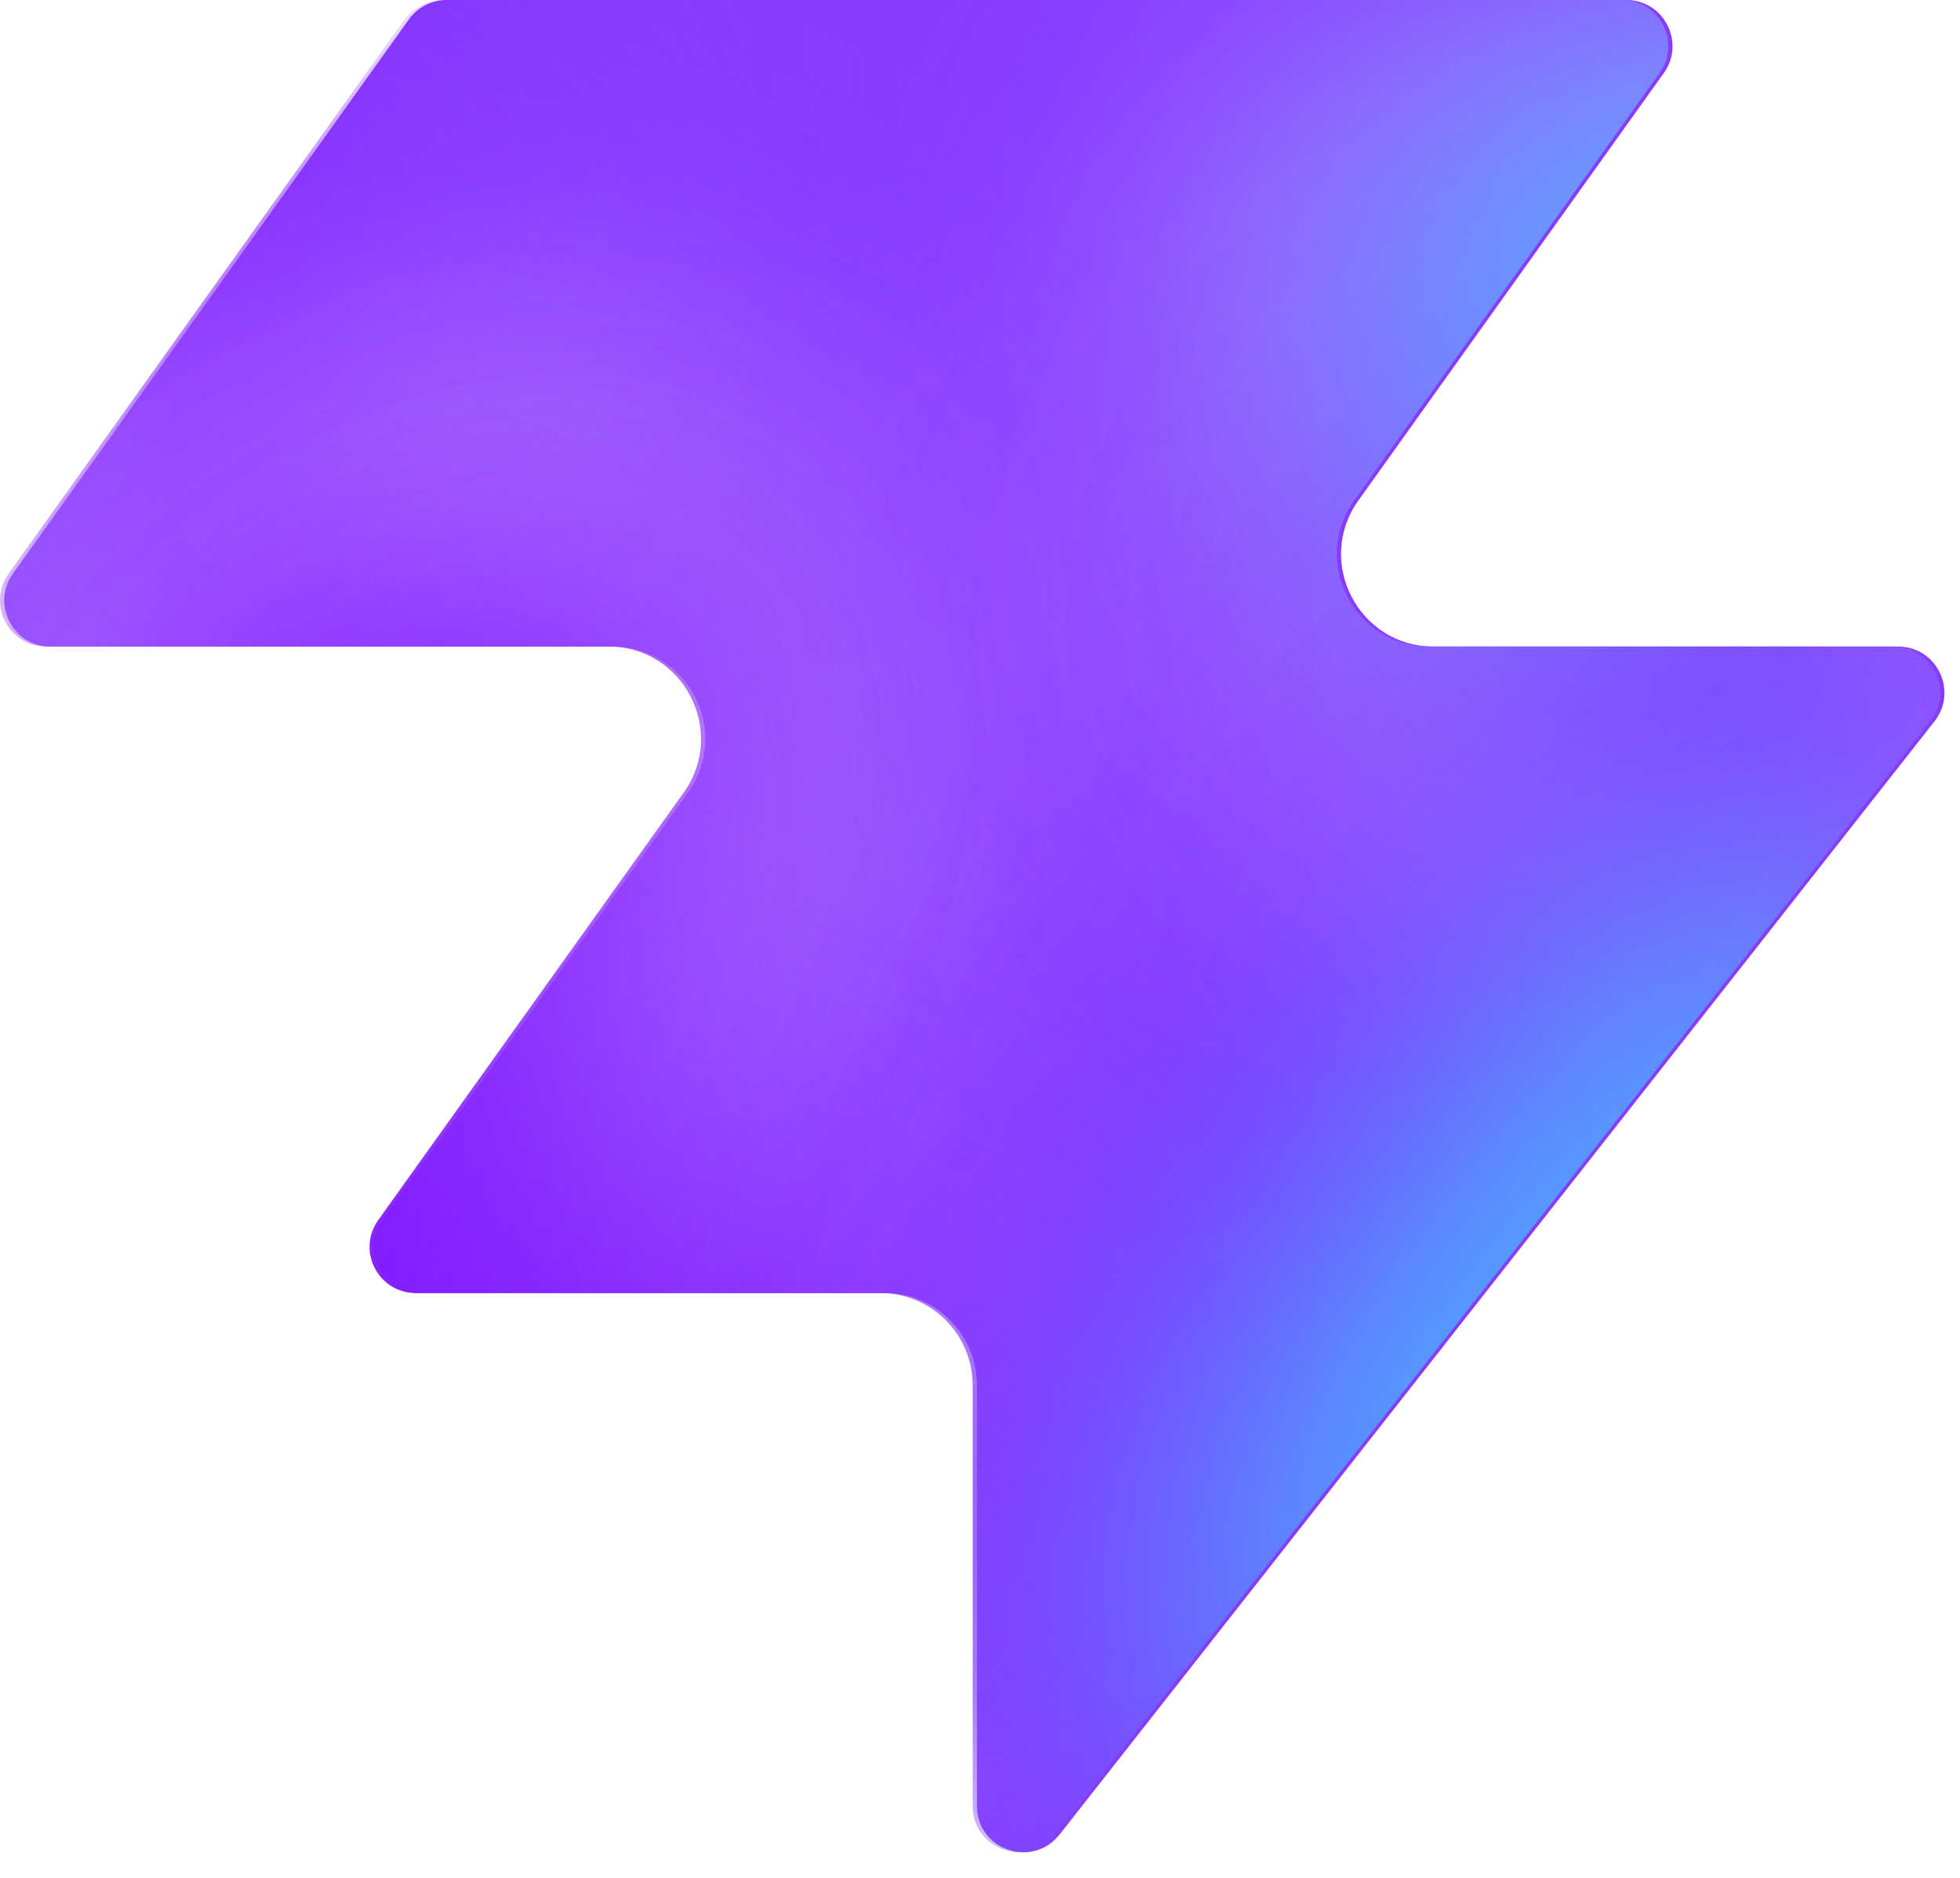
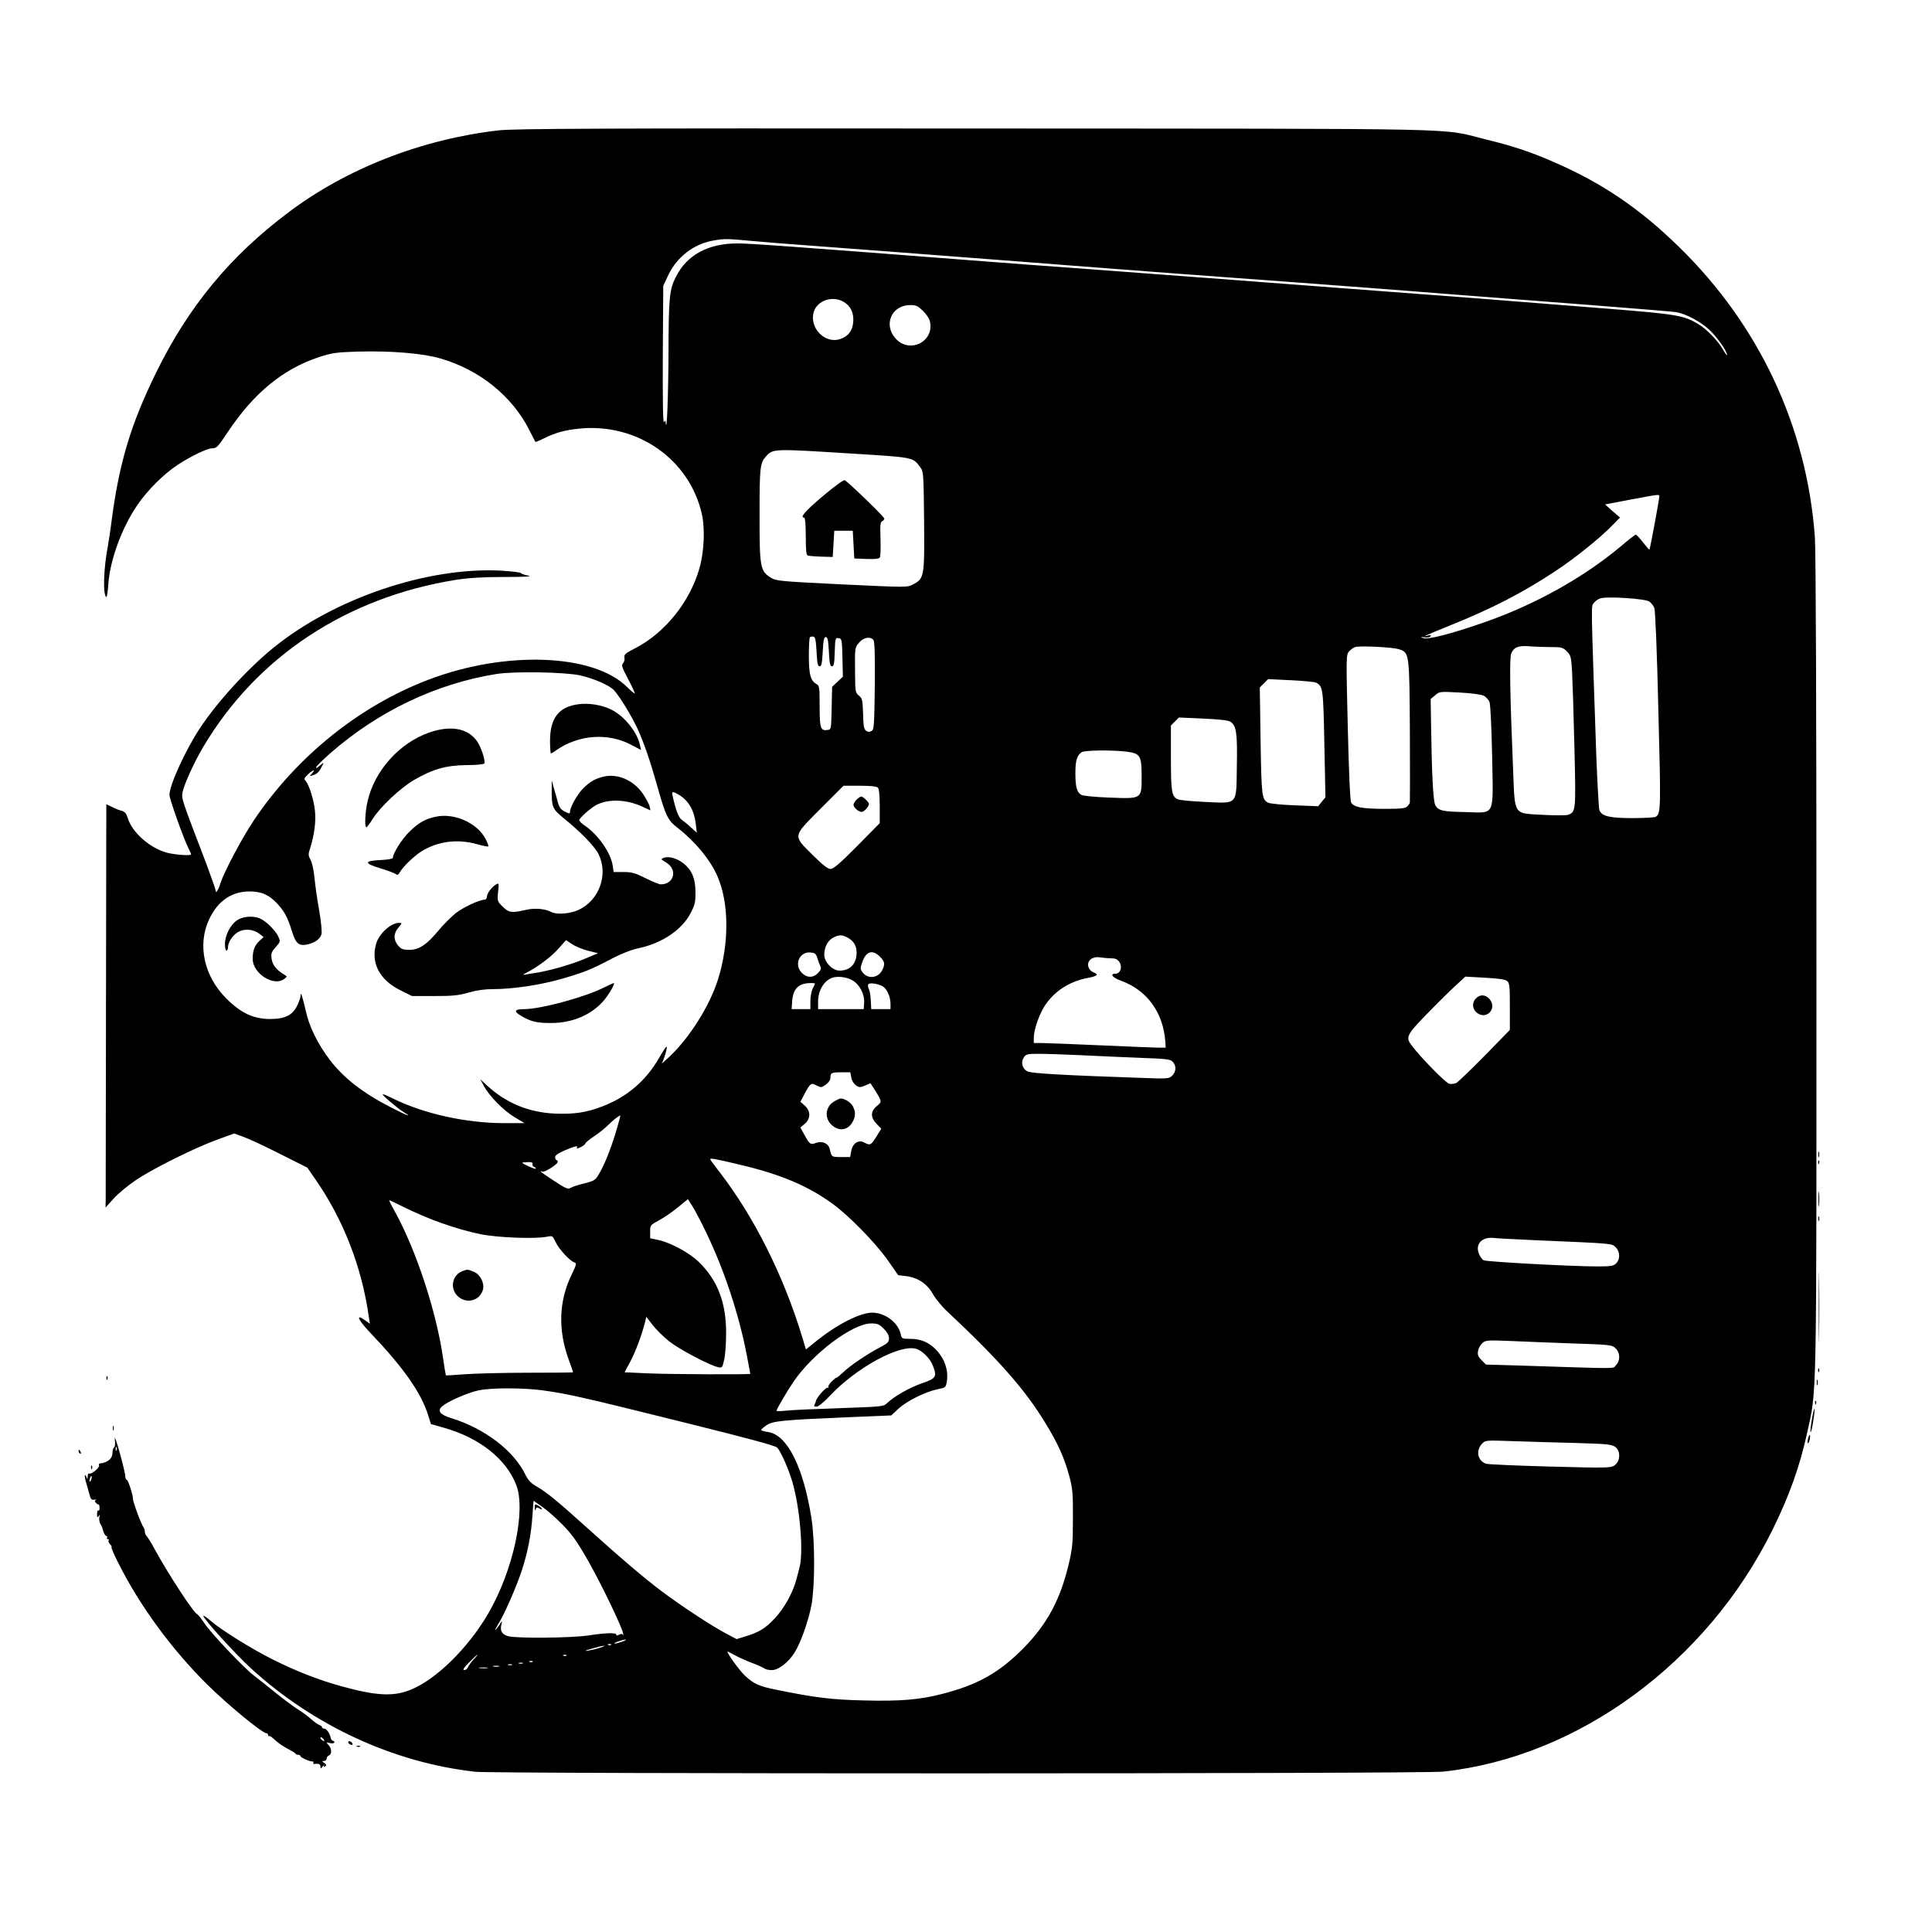
- <svg xmlns="http://www.w3.org/2000/svg" width="48" height="46" fill="none" viewBox="0 0 48 46">
-   <path fill="#863bff" d="M25.946 44.938c-.664.845-2.021.375-2.021-.698V33.937a2.26 2.26 0 0 0-2.262-2.262H10.287c-.92 0-1.456-1.04-.92-1.788l7.48-10.471c1.07-1.497 0-3.578-1.842-3.578H1.237c-.92 0-1.456-1.04-.92-1.788L10.013.474c.214-.297.556-.474.92-.474h28.894c.92 0 1.456 1.04.92 1.788l-7.48 10.471c-1.07 1.498 0 3.579 1.842 3.579h11.377c.943 0 1.473 1.088.89 1.83L25.947 44.94z" style="fill:#863bff;fill:color(display-p3 .525 .23 1);fill-opacity:1" />
-   <mask id="a" width="48" height="46" x="0" y="0" maskUnits="userSpaceOnUse" style="mask-type:alpha">
-     <path fill="#000" d="M25.842 44.938c-.664.844-2.021.375-2.021-.698V33.937a2.26 2.26 0 0 0-2.262-2.262H10.183c-.92 0-1.456-1.04-.92-1.788l7.48-10.471c1.07-1.498 0-3.579-1.842-3.579H1.133c-.92 0-1.456-1.04-.92-1.787L9.91.473c.214-.297.556-.474.92-.474h28.894c.92 0 1.456 1.04.92 1.788l-7.48 10.471c-1.07 1.498 0 3.578 1.842 3.578h11.377c.943 0 1.473 1.088.89 1.832L25.843 44.94z" style="fill:#000;fill-opacity:1" />
-   </mask>
-   <g mask="url(#a)">
-     <g filter="url(#b)">
-       <ellipse cx="5.508" cy="14.704" fill="#ede6ff" rx="5.508" ry="14.704" style="fill:#ede6ff;fill:color(display-p3 .927 .903 1);fill-opacity:1" transform="matrix(.00324 1 1 -.00324 -4.47 31.516)" />
-     </g>
-     <g filter="url(#c)">
-       <ellipse cx="10.399" cy="29.851" fill="#ede6ff" rx="10.399" ry="29.851" style="fill:#ede6ff;fill:color(display-p3 .927 .903 1);fill-opacity:1" transform="matrix(.00324 1 1 -.00324 -39.328 7.883)" />
-     </g>
-     <g filter="url(#d)">
-       <ellipse cx="5.508" cy="30.487" fill="#7e14ff" rx="5.508" ry="30.487" style="fill:#7e14ff;fill:color(display-p3 .492 .077 1);fill-opacity:1" transform="rotate(89.814 -25.913 -14.639)scale(1 -1)" />
-     </g>
-     <g filter="url(#e)">
-       <ellipse cx="5.508" cy="30.599" fill="#7e14ff" rx="5.508" ry="30.599" style="fill:#7e14ff;fill:color(display-p3 .492 .077 1);fill-opacity:1" transform="rotate(89.814 -32.644 -3.334)scale(1 -1)" />
-     </g>
-     <g filter="url(#f)">
-       <ellipse cx="5.508" cy="30.599" fill="#7e14ff" rx="5.508" ry="30.599" style="fill:#7e14ff;fill:color(display-p3 .492 .077 1);fill-opacity:1" transform="matrix(.00324 1 1 -.00324 -34.34 30.47)" />
-     </g>
-     <g filter="url(#g)">
-       <ellipse cx="14.072" cy="22.078" fill="#ede6ff" rx="14.072" ry="22.078" style="fill:#ede6ff;fill:color(display-p3 .927 .903 1);fill-opacity:1" transform="rotate(93.35 24.506 48.493)scale(-1 1)" />
-     </g>
-     <g filter="url(#h)">
-       <ellipse cx="3.47" cy="21.501" fill="#7e14ff" rx="3.47" ry="21.501" style="fill:#7e14ff;fill:color(display-p3 .492 .077 1);fill-opacity:1" transform="rotate(89.009 28.708 47.59)scale(-1 1)" />
-     </g>
-     <g filter="url(#i)">
-       <ellipse cx="3.47" cy="21.501" fill="#7e14ff" rx="3.47" ry="21.501" style="fill:#7e14ff;fill:color(display-p3 .492 .077 1);fill-opacity:1" transform="rotate(89.009 28.708 47.59)scale(-1 1)" />
-     </g>
-     <g filter="url(#j)">
-       <ellipse cx=".387" cy="8.972" fill="#7e14ff" rx="4.407" ry="29.108" style="fill:#7e14ff;fill:color(display-p3 .492 .077 1);fill-opacity:1" transform="rotate(39.51 .387 8.972)" />
-     </g>
-     <g filter="url(#k)">
-       <ellipse cx="47.523" cy="-6.092" fill="#7e14ff" rx="4.407" ry="29.108" style="fill:#7e14ff;fill:color(display-p3 .492 .077 1);fill-opacity:1" transform="rotate(37.892 47.523 -6.092)" />
-     </g>
-     <g filter="url(#l)">
-       <ellipse cx="41.412" cy="6.333" fill="#47bfff" rx="5.971" ry="9.665" style="fill:#47bfff;fill:color(display-p3 .28 .748 1);fill-opacity:1" transform="rotate(37.892 41.412 6.333)" />
-     </g>
-     <g filter="url(#m)">
-       <ellipse cx="-1.879" cy="38.332" fill="#7e14ff" rx="4.407" ry="29.108" style="fill:#7e14ff;fill:color(display-p3 .492 .077 1);fill-opacity:1" transform="rotate(37.892 -1.88 38.332)" />
-     </g>
-     <g filter="url(#n)">
-       <ellipse cx="-1.879" cy="38.332" fill="#7e14ff" rx="4.407" ry="29.108" style="fill:#7e14ff;fill:color(display-p3 .492 .077 1);fill-opacity:1" transform="rotate(37.892 -1.88 38.332)" />
-     </g>
-     <g filter="url(#o)">
-       <ellipse cx="35.651" cy="29.907" fill="#7e14ff" rx="4.407" ry="29.108" style="fill:#7e14ff;fill:color(display-p3 .492 .077 1);fill-opacity:1" transform="rotate(37.892 35.651 29.907)" />
-     </g>
-     <g filter="url(#p)">
-       <ellipse cx="38.418" cy="32.4" fill="#47bfff" rx="5.971" ry="15.297" style="fill:#47bfff;fill:color(display-p3 .28 .748 1);fill-opacity:1" transform="rotate(37.892 38.418 32.4)" />
-     </g>
+ <svg xmlns="http://www.w3.org/2000/svg" version="1.0" width="1254pt" height="1254pt" viewBox="0 0 1254 1254" preserveAspectRatio="xMidYMid meet">
+   <g transform="translate(0,1254) scale(0.1,-0.1)" fill="#000000" stroke="none">
+     <path d="M3238 11694 c-499 -57 -987 -247 -1365 -532 -378 -283 -648 -610 -858 -1037 -165 -336 -240 -584 -290 -960 -8 -66 -20 -142 -25 -170 -28 -146 -33 -316 -10 -330 4 -2 10 35 13 83 11 157 87 365 188 513 63 94 173 204 264 263 84 55 190 106 221 106 30 0 38 9 102 105 168 253 359 410 592 487 86 28 110 31 251 36 212 6 423 -11 535 -44 256 -73 470 -246 581 -468 19 -39 37 -72 38 -74 2 -2 25 8 52 21 75 38 141 56 233 65 377 38 717 -200 796 -557 21 -94 14 -245 -16 -349 -62 -219 -225 -421 -418 -520 -63 -32 -72 -40 -69 -60 3 -13 -2 -29 -9 -37 -12 -12 -7 -27 31 -99 25 -47 45 -90 45 -95 0 -6 -22 12 -49 39 -217 217 -788 239 -1288 49 -448 -170 -854 -496 -1133 -910 -80 -119 -195 -337 -220 -414 -13 -43 -30 -68 -30 -46 0 7 -28 86 -61 175 -161 421 -160 419 -155 458 8 51 73 195 134 298 348 588 933 974 1645 1087 79 12 170 18 310 18 138 0 186 3 155 9 -23 4 -45 12 -48 17 -3 4 -60 11 -125 15 -478 26 -1085 -179 -1481 -501 -170 -138 -369 -357 -480 -527 -94 -144 -194 -365 -194 -427 0 -28 94 -291 126 -353 8 -15 14 -29 14 -33 0 -11 -98 -4 -155 10 -111 29 -228 132 -256 226 -9 29 -19 41 -38 46 -14 3 -43 14 -63 25 l-38 18 -2 -1262 c-1 -695 -2 -1284 -2 -1309 l-1 -47 53 59 c29 32 94 86 145 120 115 77 390 213 530 263 l107 39 63 -23 c34 -12 141 -62 237 -111 l175 -88 49 -71 c184 -263 305 -575 350 -898 l7 -44 -31 22 c-64 46 -48 5 32 -79 219 -230 332 -391 378 -540 l17 -54 84 -24 c231 -65 405 -203 470 -372 64 -168 -21 -557 -182 -834 -131 -225 -341 -431 -507 -496 -110 -44 -221 -38 -446 24 -148 41 -292 97 -446 174 -136 68 -337 193 -403 251 -26 23 -47 37 -47 31 0 -18 205 -244 306 -337 408 -374 928 -615 1459 -674 128 -14 6152 -14 6283 1 876 95 1711 708 2136 1568 110 222 177 411 225 628 64 293 61 137 61 3033 0 1696 -4 2687 -10 2780 -51 718 -362 1382 -886 1891 -251 245 -491 408 -799 543 -152 67 -266 106 -447 150 -312 77 -6 70 -3323 72 -2436 2 -2991 -1 -3087 -12z m1654 -719 c90 -8 224 -19 298 -24 74 -6 374 -28 665 -50 292 -23 591 -45 665 -51 74 -6 277 -21 450 -35 408 -32 867 -66 1470 -110 267 -20 683 -51 925 -71 242 -19 674 -52 960 -74 286 -22 536 -43 555 -46 66 -12 159 -62 216 -116 51 -48 114 -138 114 -163 0 -5 -12 10 -26 35 -32 57 -107 134 -160 166 -97 57 -135 64 -584 100 -755 60 -1062 84 -1205 94 -77 6 -315 24 -530 40 -415 32 -1300 98 -1730 130 -143 10 -408 30 -590 44 -1242 96 -1516 116 -1599 116 -190 0 -328 -75 -399 -217 -42 -82 -47 -135 -48 -491 -1 -281 -11 -534 -18 -457 -1 17 -3 18 -11 5 -7 -10 -9 133 -8 435 l3 450 33 70 c56 118 167 203 294 224 76 13 81 12 260 -4z m585 -395 c46 -27 66 -73 61 -132 -6 -57 -33 -92 -86 -109 -100 -33 -203 77 -169 180 24 72 124 104 194 61z m514 -58 c21 -21 41 -50 44 -65 34 -133 -132 -217 -223 -113 -80 91 -24 216 97 216 37 0 49 -6 82 -38z m-463 -926 c407 -25 397 -23 446 -90 20 -26 21 -42 24 -349 3 -364 1 -372 -73 -411 -38 -19 -39 -19 -461 1 -403 20 -425 22 -460 43 -70 44 -74 65 -74 407 0 313 3 338 43 382 45 49 47 49 555 17z m5242 -280 c0 -16 -60 -340 -64 -344 -2 -1 -20 20 -42 48 -21 27 -42 49 -46 50 -5 0 -50 -35 -100 -78 -241 -201 -552 -375 -877 -489 -220 -77 -378 -118 -405 -104 -18 8 -16 9 10 4 19 -3 34 0 39 7 5 9 1 10 -16 5 -55 -17 -5 6 137 63 279 112 480 216 694 358 117 77 287 213 360 289 l55 56 -49 42 -48 43 163 31 c198 37 189 36 189 19z m-66 -680 c13 -8 28 -27 34 -43 6 -17 17 -278 26 -666 17 -648 16 -667 -18 -689 -6 -4 -73 -8 -149 -8 -151 0 -201 12 -216 52 -4 13 -13 172 -20 353 -35 1025 -34 964 -17 990 9 13 30 28 46 32 48 13 288 -3 314 -21z m-5404 -326 c4 -76 8 -95 20 -95 12 0 16 19 20 95 4 76 8 95 20 95 12 0 16 -19 20 -95 4 -76 8 -95 20 -95 12 0 16 18 18 93 3 90 4 93 25 90 21 -3 22 -8 25 -127 l3 -123 -35 -33 -35 -33 -3 -139 c-3 -136 -3 -138 -26 -141 -46 -7 -52 10 -52 154 0 123 -2 134 -20 144 -39 21 -50 62 -50 183 0 62 3 117 7 121 4 4 14 5 23 4 12 -3 16 -23 20 -98z m369 76 c8 -9 11 -96 9 -296 -3 -257 -5 -284 -20 -294 -13 -8 -23 -8 -35 0 -15 9 -19 29 -21 110 -3 91 -5 101 -27 119 -23 19 -24 26 -25 140 -2 173 -2 171 26 204 28 34 73 42 93 17z m3411 -60 c68 -21 68 -24 71 -531 1 -247 1 -455 0 -462 0 -6 -8 -19 -17 -27 -12 -13 -41 -16 -147 -16 -145 0 -201 11 -217 41 -7 12 -15 197 -22 489 -11 457 -11 470 8 491 10 12 28 25 39 29 27 10 242 0 285 -14z m988 14 c67 0 76 -2 102 -28 26 -26 28 -35 34 -133 3 -57 10 -277 15 -489 10 -416 10 -420 -42 -439 -12 -4 -85 -4 -161 0 -196 11 -183 -10 -195 294 -21 504 -24 723 -12 754 18 41 46 52 121 46 36 -3 98 -5 138 -5z m-6301 -184 c90 -21 191 -65 219 -97 39 -43 114 -167 153 -251 41 -90 83 -212 131 -383 51 -182 65 -210 129 -259 112 -87 210 -205 257 -312 77 -175 78 -440 3 -675 -53 -167 -181 -371 -310 -494 -35 -33 -58 -53 -53 -45 13 19 37 101 31 106 -3 3 -26 -31 -51 -76 -84 -145 -207 -250 -363 -310 -106 -41 -184 -53 -311 -48 -172 8 -320 69 -446 187 l-39 36 24 -44 c36 -67 129 -161 200 -203 l64 -38 -129 0 c-253 0 -526 61 -730 162 -32 16 -60 28 -62 25 -5 -5 96 -91 137 -116 61 -37 20 -22 -79 29 -188 96 -313 194 -404 314 -76 101 -132 214 -153 314 -10 42 -21 86 -25 97 -8 19 -9 19 -9 1 -1 -11 -10 -39 -22 -63 -30 -63 -82 -88 -179 -87 -106 1 -187 39 -281 133 -145 145 -189 347 -112 513 56 120 146 182 263 182 78 0 129 -23 183 -83 45 -50 65 -88 92 -176 25 -80 45 -97 101 -85 49 11 83 36 91 68 3 15 -3 83 -16 157 -13 71 -26 166 -30 210 -4 44 -15 95 -25 113 -16 31 -16 37 -2 80 26 82 38 172 30 241 -7 69 -37 165 -60 192 -12 13 -10 19 14 42 33 31 54 37 27 7 -18 -20 -18 -20 12 -10 26 10 39 25 62 75 2 6 -8 -1 -24 -15 -17 -15 -26 -19 -23 -10 2 8 45 50 94 93 312 272 685 449 1074 512 117 19 448 13 547 -9z m4776 -47 c44 -24 46 -38 53 -399 l7 -345 -24 -29 -23 -29 -153 6 c-84 3 -161 11 -172 17 -41 21 -43 42 -49 401 l-5 347 27 27 27 27 147 -7 c81 -4 155 -11 165 -16z m1088 -85 c14 -7 31 -26 37 -41 6 -16 13 -163 17 -349 7 -403 23 -369 -170 -365 -150 3 -177 8 -198 43 -15 23 -24 202 -29 557 l-2 134 29 24 c28 25 30 25 159 18 76 -4 142 -13 157 -21z m-1644 -169 c38 -25 45 -75 41 -288 -4 -257 10 -242 -207 -232 -85 4 -164 11 -176 17 -40 18 -45 48 -45 269 l0 210 26 26 26 26 156 -7 c111 -5 163 -11 179 -21z m-673 -194 c86 -11 96 -26 96 -157 0 -151 4 -149 -206 -141 -90 3 -172 11 -184 17 -30 16 -40 51 -40 141 0 80 9 113 39 136 18 14 197 16 295 4z m-1616 -233 c8 -8 12 -50 12 -122 l0 -109 -147 -149 c-112 -113 -153 -148 -172 -148 -19 0 -50 25 -118 92 -128 128 -130 115 54 300 l148 148 105 0 c69 0 110 -4 118 -12z m-1288 -49 c60 -37 96 -100 106 -186 l7 -58 -39 35 c-21 20 -48 42 -60 50 -19 13 -38 62 -58 153 -8 33 -2 33 44 6z m1090 -924 c40 -21 60 -53 60 -97 0 -74 -42 -118 -111 -118 -46 0 -99 56 -99 104 0 48 23 92 58 110 35 19 56 20 92 1z m-196 -130 c5 -16 13 -40 19 -53 9 -18 6 -27 -13 -47 -31 -33 -73 -33 -105 0 -53 52 -17 139 55 133 29 -3 36 -8 44 -33z m407 6 c33 -33 35 -50 14 -90 -25 -49 -91 -57 -124 -15 -18 23 -19 28 -5 67 25 73 66 86 115 38z m1501 -11 c29 0 41 -6 54 -25 21 -32 6 -75 -26 -75 -38 0 -20 -25 32 -44 172 -61 278 -206 292 -398 l2 -38 -45 0 c-25 0 -194 7 -376 15 -181 8 -354 15 -382 15 l-53 0 0 34 c0 51 34 149 70 206 61 95 161 160 278 182 66 12 77 23 37 38 -14 5 -27 21 -31 36 -10 39 27 68 76 60 19 -3 52 -6 72 -6z m-1681 -142 c48 -27 81 -89 78 -147 l-3 -41 -148 0 -148 0 0 50 c0 70 38 134 90 153 35 13 94 6 131 -15z m4252 -6 c15 -13 17 -35 17 -166 l0 -151 -162 -166 c-90 -91 -173 -171 -185 -178 -13 -6 -34 -9 -47 -5 -23 5 -191 177 -243 248 -41 54 -34 68 99 205 67 69 151 152 186 184 l63 58 127 -7 c92 -5 132 -11 145 -22z m-4493 -16 c0 -2 -7 -17 -15 -32 -8 -16 -15 -53 -15 -81 l0 -53 -61 0 -61 0 4 55 c7 78 42 113 116 114 17 1 32 -1 32 -3z m441 -19 c26 -16 49 -68 49 -111 l0 -36 -62 0 -63 0 -3 56 c-1 31 -7 65 -13 75 -5 11 -7 24 -3 30 7 13 67 4 95 -14z m1284 -446 c105 -5 277 -13 384 -17 170 -6 196 -9 212 -25 25 -25 24 -64 -2 -90 -21 -21 -27 -22 -208 -15 -499 17 -707 29 -732 42 -34 17 -45 58 -24 90 14 22 22 24 98 24 45 0 168 -4 272 -9z m-1489 -146 c3 -20 16 -40 30 -50 21 -14 28 -14 59 -1 l35 15 24 -37 c52 -83 52 -83 17 -111 -41 -34 -42 -74 -1 -116 l30 -31 -32 -52 c-35 -56 -40 -58 -78 -38 -37 21 -77 -5 -85 -56 l-7 -38 -59 0 c-61 0 -62 0 -73 51 -8 37 -49 56 -89 41 -37 -14 -42 -10 -78 56 l-24 44 30 25 c38 33 37 84 -3 118 l-27 24 23 43 c42 79 46 82 81 63 30 -15 33 -15 61 5 18 13 30 30 30 44 0 33 7 36 71 36 l58 0 7 -35z m-1518 -317 c-32 -113 -75 -227 -111 -292 -33 -58 -33 -58 -104 -77 -39 -9 -80 -23 -90 -29 -16 -11 -32 -4 -106 45 -48 31 -87 58 -87 61 0 3 4 3 9 -1 13 -7 100 47 101 63 0 6 -4 12 -8 12 -4 0 -8 8 -9 18 -1 12 17 25 62 45 68 29 90 34 79 16 -3 -6 8 -3 25 5 17 9 31 20 31 25 0 4 25 25 55 45 31 20 73 54 94 75 31 31 66 59 78 61 1 0 -8 -33 -19 -72z m775 -243 c280 -65 459 -140 623 -260 108 -79 275 -250 357 -366 l67 -96 52 -6 c75 -9 136 -50 173 -116 17 -30 59 -82 95 -115 332 -311 506 -508 638 -727 82 -134 121 -224 154 -345 20 -78 23 -111 22 -269 0 -158 -3 -194 -26 -292 -56 -237 -141 -395 -298 -554 -156 -157 -297 -236 -526 -294 -146 -38 -275 -48 -508 -42 -211 5 -313 18 -561 68 -120 24 -152 39 -210 93 -37 35 -124 156 -112 156 3 0 24 -11 49 -25 24 -13 75 -36 113 -50 39 -15 74 -31 79 -36 6 -5 26 -9 46 -9 43 0 106 49 147 113 40 63 91 208 110 309 23 127 23 413 0 563 -52 332 -157 542 -281 560 -25 4 -46 10 -46 14 0 3 16 17 35 30 41 28 100 34 525 52 l285 12 48 45 c54 49 172 108 253 125 53 11 53 11 60 53 11 75 -18 153 -78 211 -44 43 -96 63 -161 63 -51 0 -55 2 -60 28 -16 77 -101 142 -187 142 -80 -1 -229 -77 -367 -189 l-62 -50 -26 87 c-121 395 -309 771 -531 1060 -35 45 -64 84 -64 87 0 9 25 5 173 -30z m-1327 0 c-2 -7 2 -16 11 -19 9 -4 13 -9 10 -12 -4 -5 -87 32 -87 39 0 2 16 3 36 4 25 1 34 -3 30 -12z m1130 -450 c116 -241 210 -527 260 -785 13 -69 24 -126 24 -127 0 -6 -524 -3 -666 3 l-150 7 38 71 c34 65 72 166 95 255 l8 34 40 -52 c22 -29 71 -77 108 -107 66 -52 264 -157 319 -168 25 -6 27 -4 39 51 7 32 12 110 12 173 0 196 -56 340 -175 457 -61 60 -180 125 -262 144 l-56 12 0 43 c0 42 1 43 59 74 33 18 88 56 123 85 l63 52 29 -46 c16 -25 58 -104 92 -176z m-1973 174 c167 -83 344 -146 507 -180 109 -22 354 -32 431 -16 35 7 36 6 55 -34 20 -45 93 -124 122 -133 16 -6 14 -13 -18 -80 -83 -170 -89 -358 -19 -550 16 -44 29 -81 29 -83 0 -2 -132 -3 -292 -3 -161 0 -347 -5 -413 -10 -65 -5 -120 -8 -121 -7 -1 1 -10 54 -19 117 -44 302 -175 698 -313 948 -22 39 -38 72 -36 72 3 0 42 -18 87 -41z m7357 -219 c510 -22 491 -20 517 -46 29 -29 30 -77 3 -104 -17 -17 -33 -20 -122 -20 -165 0 -720 30 -738 40 -10 5 -23 23 -30 41 -27 63 18 112 95 104 22 -3 146 -9 275 -15z m-4234 -574 c23 -23 34 -43 34 -62 0 -25 -8 -33 -58 -59 -83 -44 -191 -116 -239 -162 -24 -22 -43 -38 -43 -35 0 3 -13 -7 -30 -23 -16 -15 -27 -33 -23 -38 3 -6 2 -7 -4 -4 -10 7 -73 -64 -77 -86 -1 -7 -5 -18 -9 -24 -6 -9 -2 -13 13 -13 12 0 46 27 87 71 171 181 448 333 557 305 40 -10 93 -63 111 -110 28 -72 21 -83 -70 -114 -80 -28 -178 -83 -226 -128 -25 -24 -29 -24 -310 -34 -156 -5 -312 -12 -346 -16 -35 -4 -63 -4 -63 -1 0 10 66 123 110 188 124 183 383 378 504 379 41 0 53 -5 82 -34z m4477 -96 c239 -8 250 -9 273 -31 31 -29 32 -81 2 -111 -23 -23 46 -23 -633 -1 l-210 6 -29 29 c-23 24 -27 34 -22 61 3 18 16 40 29 51 20 17 35 18 182 12 88 -4 272 -11 408 -16z m-6693 -304 c163 -22 271 -47 914 -207 435 -108 602 -153 612 -166 28 -36 73 -140 98 -225 48 -166 72 -450 46 -549 -5 -22 -15 -58 -21 -81 -22 -84 -79 -188 -140 -252 -61 -66 -105 -92 -196 -119 l-52 -16 -68 36 c-90 47 -303 187 -424 279 -115 87 -266 216 -469 399 -197 178 -274 241 -334 275 -39 22 -57 41 -74 75 -77 160 -265 303 -485 371 -72 22 -91 48 -56 77 38 32 166 88 233 102 81 18 286 18 416 1z m6708 -342 c211 -6 235 -9 258 -27 34 -27 31 -91 -6 -118 -24 -17 -45 -18 -420 -8 -217 6 -405 14 -417 19 -55 22 -65 88 -21 132 20 20 27 20 197 14 97 -3 281 -9 409 -12z m-6576 -531 c61 -62 94 -109 165 -233 85 -150 215 -419 227 -470 3 -14 3 -19 0 -13 -4 9 -11 10 -25 3 -13 -7 -19 -7 -19 0 0 14 -68 12 -180 -5 -111 -17 -466 -20 -522 -5 -41 12 -54 35 -43 78 5 26 5 25 -14 -5 -12 -18 -23 -33 -26 -33 -3 0 6 17 19 39 40 62 121 249 154 351 38 118 60 232 68 354 l7 95 56 -39 c31 -21 91 -74 133 -117z m388 -758 c-19 -7 -42 -13 -50 -13 -8 0 1 6 20 13 19 7 42 13 50 13 8 0 -1 -6 -20 -13z m-73 -21 c-3 -3 -12 -4 -19 -1 -8 3 -5 6 6 6 11 1 17 -2 13 -5z m-76 -20 c-25 -8 -61 -16 -80 -19 -20 -2 -7 4 29 14 75 22 117 26 51 5z m-818 -76 c-16 -18 -33 -41 -36 -50 -4 -10 -14 -18 -24 -18 -12 0 -3 15 32 50 54 55 77 69 28 18z m604 26 c-3 -3 -12 -4 -19 -1 -8 3 -5 6 6 6 11 1 17 -2 13 -5z m-220 -40 c-3 -3 -12 -4 -19 -1 -8 3 -5 6 6 6 11 1 17 -2 13 -5z m-64 -11 c-7 -2 -19 -2 -25 0 -7 3 -2 5 12 5 14 0 19 -2 13 -5z m-70 -10 c-7 -2 -19 -2 -25 0 -7 3 -2 5 12 5 14 0 19 -2 13 -5z m-85 -10 c-10 -2 -26 -2 -35 0 -10 3 -2 5 17 5 19 0 27 -2 18 -5z m-75 -10 c-13 -2 -35 -2 -50 0 -16 2 -5 4 22 4 28 0 40 -2 28 -4z" />
+     <path d="M5341 9320 c-117 -99 -152 -140 -121 -140 6 0 10 -47 10 -120 0 -91 3 -122 13 -126 7 -2 47 -6 88 -7 l74 -2 5 85 5 85 60 0 60 0 5 -90 5 -90 79 -3 c56 -2 82 1 87 10 4 7 6 61 4 121 -3 88 -1 109 11 114 7 3 14 10 14 17 0 11 -228 232 -257 249 -7 4 -65 -38 -142 -103z" />
+     <path d="M3755 7969 c-128 -16 -185 -90 -185 -239 0 -44 3 -80 6 -80 3 0 18 8 32 19 147 103 338 117 490 36 l63 -33 -7 31 c-18 86 -103 191 -188 232 -62 30 -143 43 -211 34z" />
+     <path d="M2785 7785 c-193 -68 -353 -246 -399 -445 -16 -68 -21 -170 -8 -170 4 1 23 26 42 56 49 78 181 202 270 253 122 70 205 93 337 95 65 0 114 5 117 11 7 20 -21 105 -47 143 -60 86 -172 106 -312 57z" />
+     <path d="M3917 7499 c-53 -13 -86 -31 -131 -75 -36 -35 -86 -123 -86 -151 0 -16 -5 -16 -39 2 -20 10 -32 27 -40 57 -6 24 -18 66 -26 93 l-14 50 0 -60 c-1 -111 5 -126 72 -181 113 -91 206 -186 232 -238 65 -131 5 -300 -130 -362 -54 -25 -141 -32 -176 -14 -41 22 -110 28 -167 14 -90 -21 -110 -18 -149 21 -35 35 -36 37 -30 96 6 56 6 59 -12 49 -27 -14 -61 -59 -61 -81 0 -11 -7 -19 -17 -19 -33 -1 -132 -47 -184 -86 -27 -22 -77 -71 -109 -109 -79 -96 -129 -130 -193 -130 -41 0 -53 4 -73 28 -31 37 -31 78 2 116 25 30 25 31 4 31 -53 0 -131 -71 -149 -137 -35 -124 23 -234 157 -300 l76 -38 146 0 c120 0 158 4 223 23 52 15 104 22 160 22 123 0 299 26 433 64 148 42 202 63 332 132 66 35 129 59 175 69 153 32 283 119 340 229 27 53 32 71 31 136 0 86 -22 140 -74 183 -40 34 -97 51 -129 40 -24 -9 -23 -10 12 -31 77 -45 53 -142 -34 -142 -11 0 -55 18 -99 40 -68 34 -89 40 -143 40 l-64 0 -6 40 c-11 82 -93 201 -181 261 -20 13 -36 29 -36 36 0 13 73 78 110 98 79 41 195 37 298 -10 l54 -25 -6 28 c-4 15 -24 51 -44 81 -60 87 -164 132 -255 110z m-100 -1130 l65 -16 -88 -37 c-85 -36 -232 -78 -319 -91 -22 -3 -51 -8 -65 -11 -20 -3 -18 0 10 14 72 37 160 103 206 156 l48 54 39 -26 c22 -15 69 -34 104 -43z" />
+     <path d="M2834 7240 c-71 -14 -113 -37 -173 -95 -50 -47 -111 -143 -111 -173 0 -6 -34 -12 -75 -14 -113 -5 -115 -21 -9 -53 49 -15 95 -32 102 -38 11 -8 17 -6 25 8 20 37 89 104 138 136 106 68 235 86 364 50 38 -11 72 -17 75 -15 2 3 -6 25 -19 50 -54 102 -199 167 -317 144z" />
+     <path d="M1539 6567 c-43 -28 -79 -98 -79 -154 0 -24 5 -43 10 -43 6 0 10 10 10 23 0 36 38 87 76 103 42 18 93 10 129 -18 l26 -20 -26 -24 c-32 -29 -45 -64 -45 -117 0 -96 137 -183 205 -131 20 16 20 16 1 27 -52 32 -77 63 -83 103 -5 36 -1 45 27 77 31 36 31 36 15 71 -19 40 -84 102 -121 116 -45 17 -109 12 -145 -13z" />
+     <path d="M3915 6128 c-122 -61 -406 -138 -513 -138 -64 0 -70 -14 -19 -44 63 -37 100 -46 194 -46 135 0 256 50 337 140 36 40 83 121 69 119 -5 -1 -35 -15 -68 -31z" />
+     <path d="M5560 7350 c-11 -11 -20 -26 -20 -33 0 -18 32 -47 53 -47 15 0 47 35 47 52 0 11 -38 48 -50 48 -5 0 -19 -9 -30 -20z" />
+     <path d="M9580 6060 c-26 -26 -25 -64 2 -90 60 -55 138 19 88 83 -26 32 -62 35 -90 7z" />
+     <path d="M5414 5391 c-59 -36 -65 -112 -12 -156 48 -41 104 -30 133 25 19 36 19 63 1 99 -14 26 -53 51 -79 51 -7 0 -26 -9 -43 -19z" />
+     <path d="M3000 4289 c-65 -26 -81 -110 -31 -160 56 -56 147 -33 166 42 10 42 -18 97 -59 114 -40 17 -42 17 -76 4z" />
+     <path d="M3471 2753 c1 -17 3 -21 6 -11 4 15 8 16 25 7 15 -8 19 -8 14 0 -4 6 -16 16 -27 21 -17 9 -19 7 -18 -17z" />
+     <path d="M11802 5045 c0 -16 2 -22 5 -12 2 9 2 23 0 30 -3 6 -5 -1 -5 -18z" />
+     <path d="M11801 4994 c0 -11 3 -14 6 -6 3 7 2 16 -1 19 -3 4 -6 -2 -5 -13z" />
+     <path d="M11803 4755 c0 -44 2 -61 4 -37 2 23 2 59 0 80 -2 20 -4 1 -4 -43z" />
+     <path d="M11802 4630 c0 -14 2 -19 5 -12 2 6 2 18 0 25 -3 6 -5 1 -5 -13z" />
+     <path d="M11805 4055 c0 -203 1 -285 2 -182 2 104 2 270 0 370 -1 100 -2 16 -2 -188z" />
+     <path d="M11801 3644 c0 -11 3 -14 6 -6 3 7 2 16 -1 19 -3 4 -6 -2 -5 -13z" />
+     <path d="M691 3594 c0 -11 3 -14 6 -6 3 7 2 16 -1 19 -3 4 -6 -2 -5 -13z" />
+     <path d="M11792 3565 c0 -16 2 -22 5 -12 2 9 2 23 0 30 -3 6 -5 -1 -5 -18z" />
+     <path d="M11781 3434 c0 -11 3 -14 6 -6 3 7 2 16 -1 19 -3 4 -6 -2 -5 -13z" />
+     <path d="M11760 3325 c-7 -41 -11 -78 -8 -80 3 -3 11 29 17 71 7 41 11 78 8 80 -2 2 -10 -30 -17 -71z" />
+     <path d="M732 3270 c0 -14 2 -19 5 -12 2 6 2 18 0 25 -3 6 -5 1 -5 -13z" />
+     <path d="M745 3198 c4 -28 2 -49 -5 -53 -5 -3 -10 -19 -10 -34 0 -39 -32 -65 -83 -70 -5 -1 -7 -7 -4 -13 4 -15 -52 -60 -64 -52 -5 3 -9 -5 -10 -18 0 -22 -1 -22 -9 -3 -12 29 -13 -4 0 -41 5 -16 14 -48 20 -71 9 -35 14 -40 33 -37 12 2 17 2 10 -2 -10 -4 -10 -8 0 -19 7 -7 14 -12 17 -10 3 2 6 -8 6 -21 1 -13 -2 -21 -7 -18 -5 3 -9 -7 -9 -23 0 -22 2 -25 11 -13 8 12 9 10 4 -7 -3 -12 0 -33 7 -45 7 -13 13 -25 13 -28 4 -23 18 -50 26 -50 6 0 7 -4 4 -10 -3 -5 -1 -10 5 -10 6 0 9 -4 5 -9 -3 -5 1 -16 9 -24 8 -8 13 -17 10 -20 -3 -3 16 -47 42 -98 138 -277 345 -560 577 -791 133 -131 359 -318 387 -318 5 0 10 -5 10 -12 0 -6 3 -9 6 -6 3 4 20 -8 38 -25 19 -18 55 -43 82 -57 27 -14 50 -28 52 -32 2 -5 10 -8 18 -8 8 0 14 -4 14 -8 0 -9 59 -36 77 -35 7 0 10 -4 7 -9 -3 -5 0 -9 7 -7 28 3 39 -1 39 -18 0 -15 2 -14 16 3 8 10 12 13 8 5 -5 -10 -3 -12 6 -6 10 6 9 11 -5 22 -17 12 -17 13 -2 13 9 0 17 7 17 15 0 9 7 18 15 21 20 8 19 43 -2 67 -18 19 -17 20 10 13 25 -6 40 8 16 16 -5 2 -11 10 -13 18 -4 28 -27 60 -41 60 -8 0 -15 4 -15 9 0 5 -8 12 -18 15 -9 3 -33 20 -52 37 -19 18 -57 46 -85 63 -27 17 -95 67 -149 111 -54 44 -117 94 -140 111 -65 50 -277 274 -318 336 -21 31 -42 58 -47 60 -24 8 -189 261 -280 428 -19 36 -41 71 -48 78 -7 7 -13 21 -13 31 0 9 -4 21 -8 27 -13 14 -70 167 -69 186 1 24 -34 129 -41 124 -4 -2 -8 8 -9 22 0 15 -17 86 -37 157 -20 72 -34 109 -31 83z m12 -70 c-3 -8 -6 -5 -6 6 -1 11 2 17 5 13 3 -3 4 -12 1 -19z m-164 -188 c-3 -12 -8 -19 -11 -16 -5 6 5 36 12 36 2 0 2 -9 -1 -20z m1512 -1699 c-6 -5 -25 10 -25 20 0 5 6 4 14 -3 8 -7 12 -15 11 -17z" />
+     <path d="M11736 3204 c-4 -14 -5 -29 -2 -31 3 -3 8 7 12 21 3 15 4 29 1 32 -2 3 -8 -7 -11 -22z" />
+     <path d="M510 3121 c0 -6 4 -13 10 -16 6 -3 7 1 4 9 -7 18 -14 21 -14 7z" />
+     <path d="M591 3014 c0 -11 3 -14 6 -6 3 7 2 16 -1 19 -3 4 -6 -2 -5 -13z" />
+     <path d="M2260 1232 c0 -5 7 -13 16 -16 10 -4 14 -1 12 6 -5 15 -28 23 -28 10z" />
+     <path d="M2318 1203 c7 -3 16 -2 19 1 4 3 -2 6 -13 5 -11 0 -14 -3 -6 -6z" />
  </g>
-   <defs>
-     <filter id="b" width="60.045" height="41.654" x="-19.77" y="16.149" color-interpolation-filters="sRGB" filterUnits="userSpaceOnUse">
-       <feFlood flood-opacity="0" result="BackgroundImageFix" />
-       <feBlend in="SourceGraphic" in2="BackgroundImageFix" result="shape" />
-       <feGaussianBlur result="effect1_foregroundBlur_2002_17158" stdDeviation="7.659" />
-     </filter>
-     <filter id="c" width="90.34" height="51.437" x="-54.613" y="-7.533" color-interpolation-filters="sRGB" filterUnits="userSpaceOnUse">
-       <feFlood flood-opacity="0" result="BackgroundImageFix" />
-       <feBlend in="SourceGraphic" in2="BackgroundImageFix" result="shape" />
-       <feGaussianBlur result="effect1_foregroundBlur_2002_17158" stdDeviation="7.659" />
-     </filter>
-     <filter id="d" width="79.355" height="29.4" x="-49.64" y="2.03" color-interpolation-filters="sRGB" filterUnits="userSpaceOnUse">
-       <feFlood flood-opacity="0" result="BackgroundImageFix" />
-       <feBlend in="SourceGraphic" in2="BackgroundImageFix" result="shape" />
-       <feGaussianBlur result="effect1_foregroundBlur_2002_17158" stdDeviation="4.596" />
-     </filter>
-     <filter id="e" width="79.579" height="29.4" x="-45.045" y="20.029" color-interpolation-filters="sRGB" filterUnits="userSpaceOnUse">
-       <feFlood flood-opacity="0" result="BackgroundImageFix" />
-       <feBlend in="SourceGraphic" in2="BackgroundImageFix" result="shape" />
-       <feGaussianBlur result="effect1_foregroundBlur_2002_17158" stdDeviation="4.596" />
-     </filter>
-     <filter id="f" width="79.579" height="29.4" x="-43.513" y="21.178" color-interpolation-filters="sRGB" filterUnits="userSpaceOnUse">
-       <feFlood flood-opacity="0" result="BackgroundImageFix" />
-       <feBlend in="SourceGraphic" in2="BackgroundImageFix" result="shape" />
-       <feGaussianBlur result="effect1_foregroundBlur_2002_17158" stdDeviation="4.596" />
-     </filter>
-     <filter id="g" width="74.749" height="58.852" x="15.756" y="-17.901" color-interpolation-filters="sRGB" filterUnits="userSpaceOnUse">
-       <feFlood flood-opacity="0" result="BackgroundImageFix" />
-       <feBlend in="SourceGraphic" in2="BackgroundImageFix" result="shape" />
-       <feGaussianBlur result="effect1_foregroundBlur_2002_17158" stdDeviation="7.659" />
-     </filter>
-     <filter id="h" width="61.377" height="25.362" x="23.548" y="2.284" color-interpolation-filters="sRGB" filterUnits="userSpaceOnUse">
-       <feFlood flood-opacity="0" result="BackgroundImageFix" />
-       <feBlend in="SourceGraphic" in2="BackgroundImageFix" result="shape" />
-       <feGaussianBlur result="effect1_foregroundBlur_2002_17158" stdDeviation="4.596" />
-     </filter>
-     <filter id="i" width="61.377" height="25.362" x="23.548" y="2.284" color-interpolation-filters="sRGB" filterUnits="userSpaceOnUse">
-       <feFlood flood-opacity="0" result="BackgroundImageFix" />
-       <feBlend in="SourceGraphic" in2="BackgroundImageFix" result="shape" />
-       <feGaussianBlur result="effect1_foregroundBlur_2002_17158" stdDeviation="4.596" />
-     </filter>
-     <filter id="j" width="56.045" height="63.649" x="-27.636" y="-22.853" color-interpolation-filters="sRGB" filterUnits="userSpaceOnUse">
-       <feFlood flood-opacity="0" result="BackgroundImageFix" />
-       <feBlend in="SourceGraphic" in2="BackgroundImageFix" result="shape" />
-       <feGaussianBlur result="effect1_foregroundBlur_2002_17158" stdDeviation="4.596" />
-     </filter>
-     <filter id="k" width="54.814" height="64.646" x="20.116" y="-38.415" color-interpolation-filters="sRGB" filterUnits="userSpaceOnUse">
-       <feFlood flood-opacity="0" result="BackgroundImageFix" />
-       <feBlend in="SourceGraphic" in2="BackgroundImageFix" result="shape" />
-       <feGaussianBlur result="effect1_foregroundBlur_2002_17158" stdDeviation="4.596" />
-     </filter>
-     <filter id="l" width="33.541" height="35.313" x="24.641" y="-11.323" color-interpolation-filters="sRGB" filterUnits="userSpaceOnUse">
-       <feFlood flood-opacity="0" result="BackgroundImageFix" />
-       <feBlend in="SourceGraphic" in2="BackgroundImageFix" result="shape" />
-       <feGaussianBlur result="effect1_foregroundBlur_2002_17158" stdDeviation="4.596" />
-     </filter>
-     <filter id="m" width="54.814" height="64.646" x="-29.286" y="6.009" color-interpolation-filters="sRGB" filterUnits="userSpaceOnUse">
-       <feFlood flood-opacity="0" result="BackgroundImageFix" />
-       <feBlend in="SourceGraphic" in2="BackgroundImageFix" result="shape" />
-       <feGaussianBlur result="effect1_foregroundBlur_2002_17158" stdDeviation="4.596" />
-     </filter>
-     <filter id="n" width="54.814" height="64.646" x="-29.286" y="6.009" color-interpolation-filters="sRGB" filterUnits="userSpaceOnUse">
-       <feFlood flood-opacity="0" result="BackgroundImageFix" />
-       <feBlend in="SourceGraphic" in2="BackgroundImageFix" result="shape" />
-       <feGaussianBlur result="effect1_foregroundBlur_2002_17158" stdDeviation="4.596" />
-     </filter>
-     <filter id="o" width="54.814" height="64.646" x="8.244" y="-2.416" color-interpolation-filters="sRGB" filterUnits="userSpaceOnUse">
-       <feFlood flood-opacity="0" result="BackgroundImageFix" />
-       <feBlend in="SourceGraphic" in2="BackgroundImageFix" result="shape" />
-       <feGaussianBlur result="effect1_foregroundBlur_2002_17158" stdDeviation="4.596" />
-     </filter>
-     <filter id="p" width="39.409" height="43.623" x="18.713" y="10.588" color-interpolation-filters="sRGB" filterUnits="userSpaceOnUse">
-       <feFlood flood-opacity="0" result="BackgroundImageFix" />
-       <feBlend in="SourceGraphic" in2="BackgroundImageFix" result="shape" />
-       <feGaussianBlur result="effect1_foregroundBlur_2002_17158" stdDeviation="4.596" />
-     </filter>
-   </defs>
</svg>
